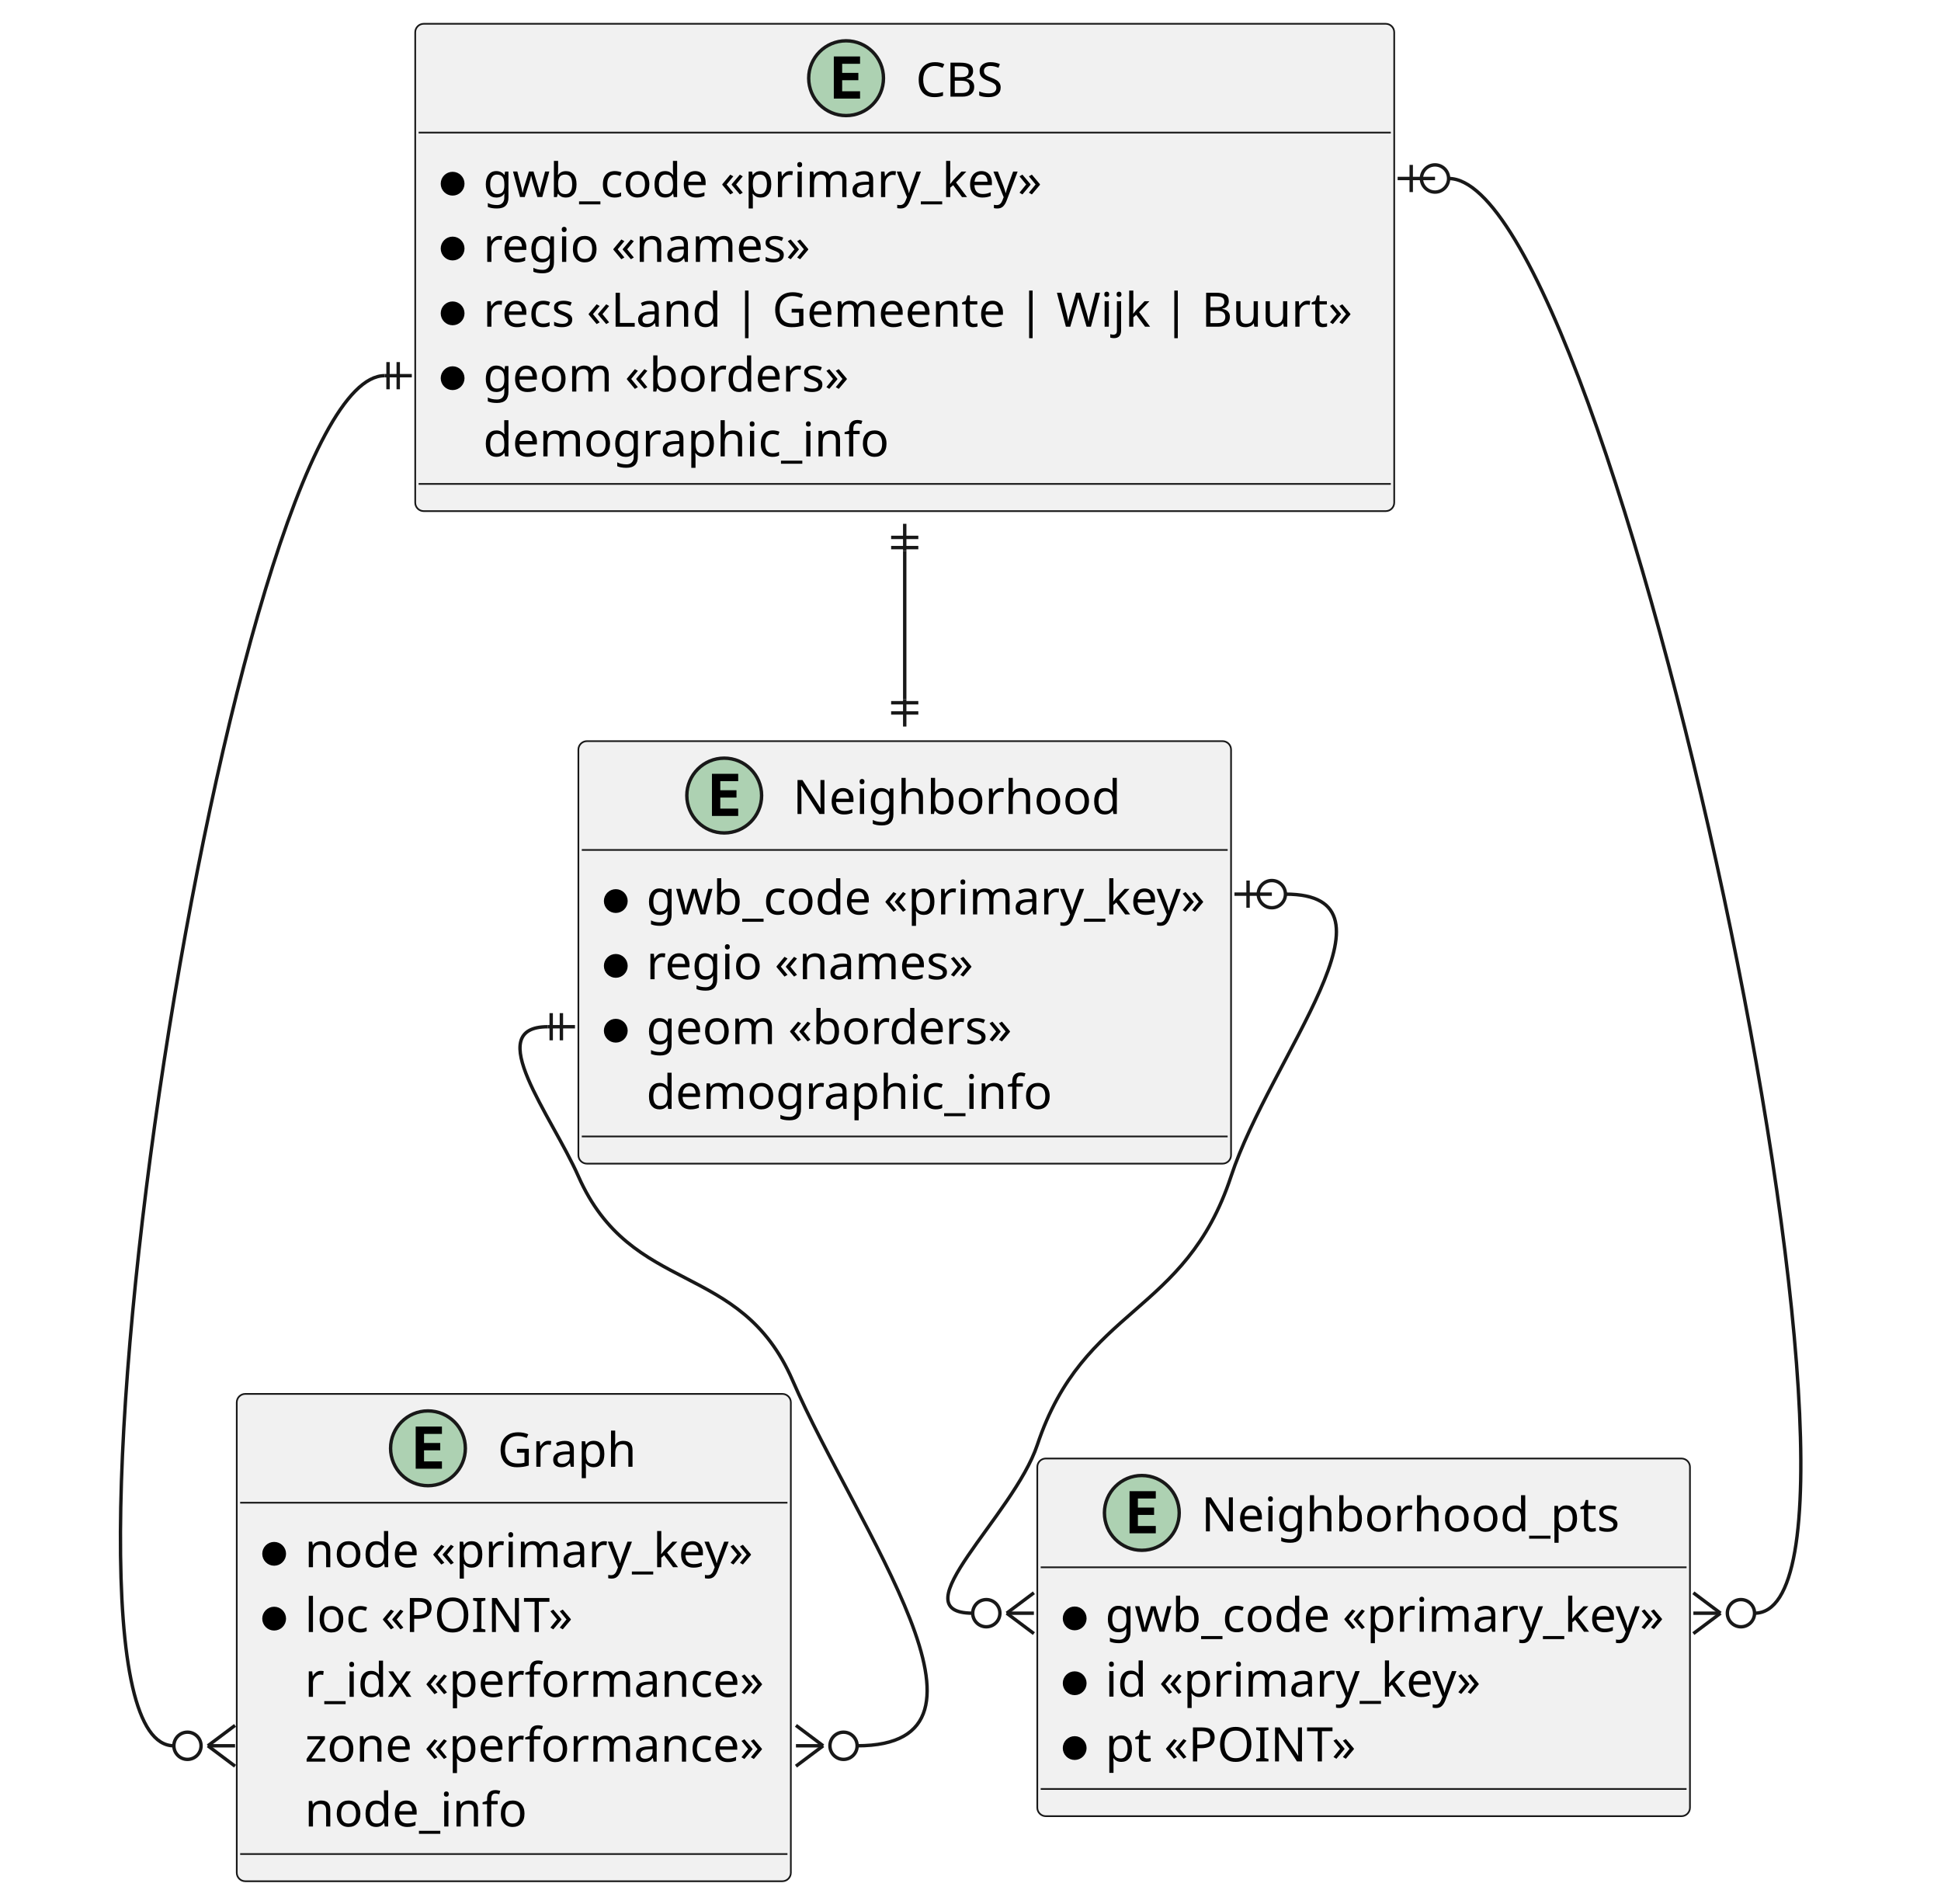
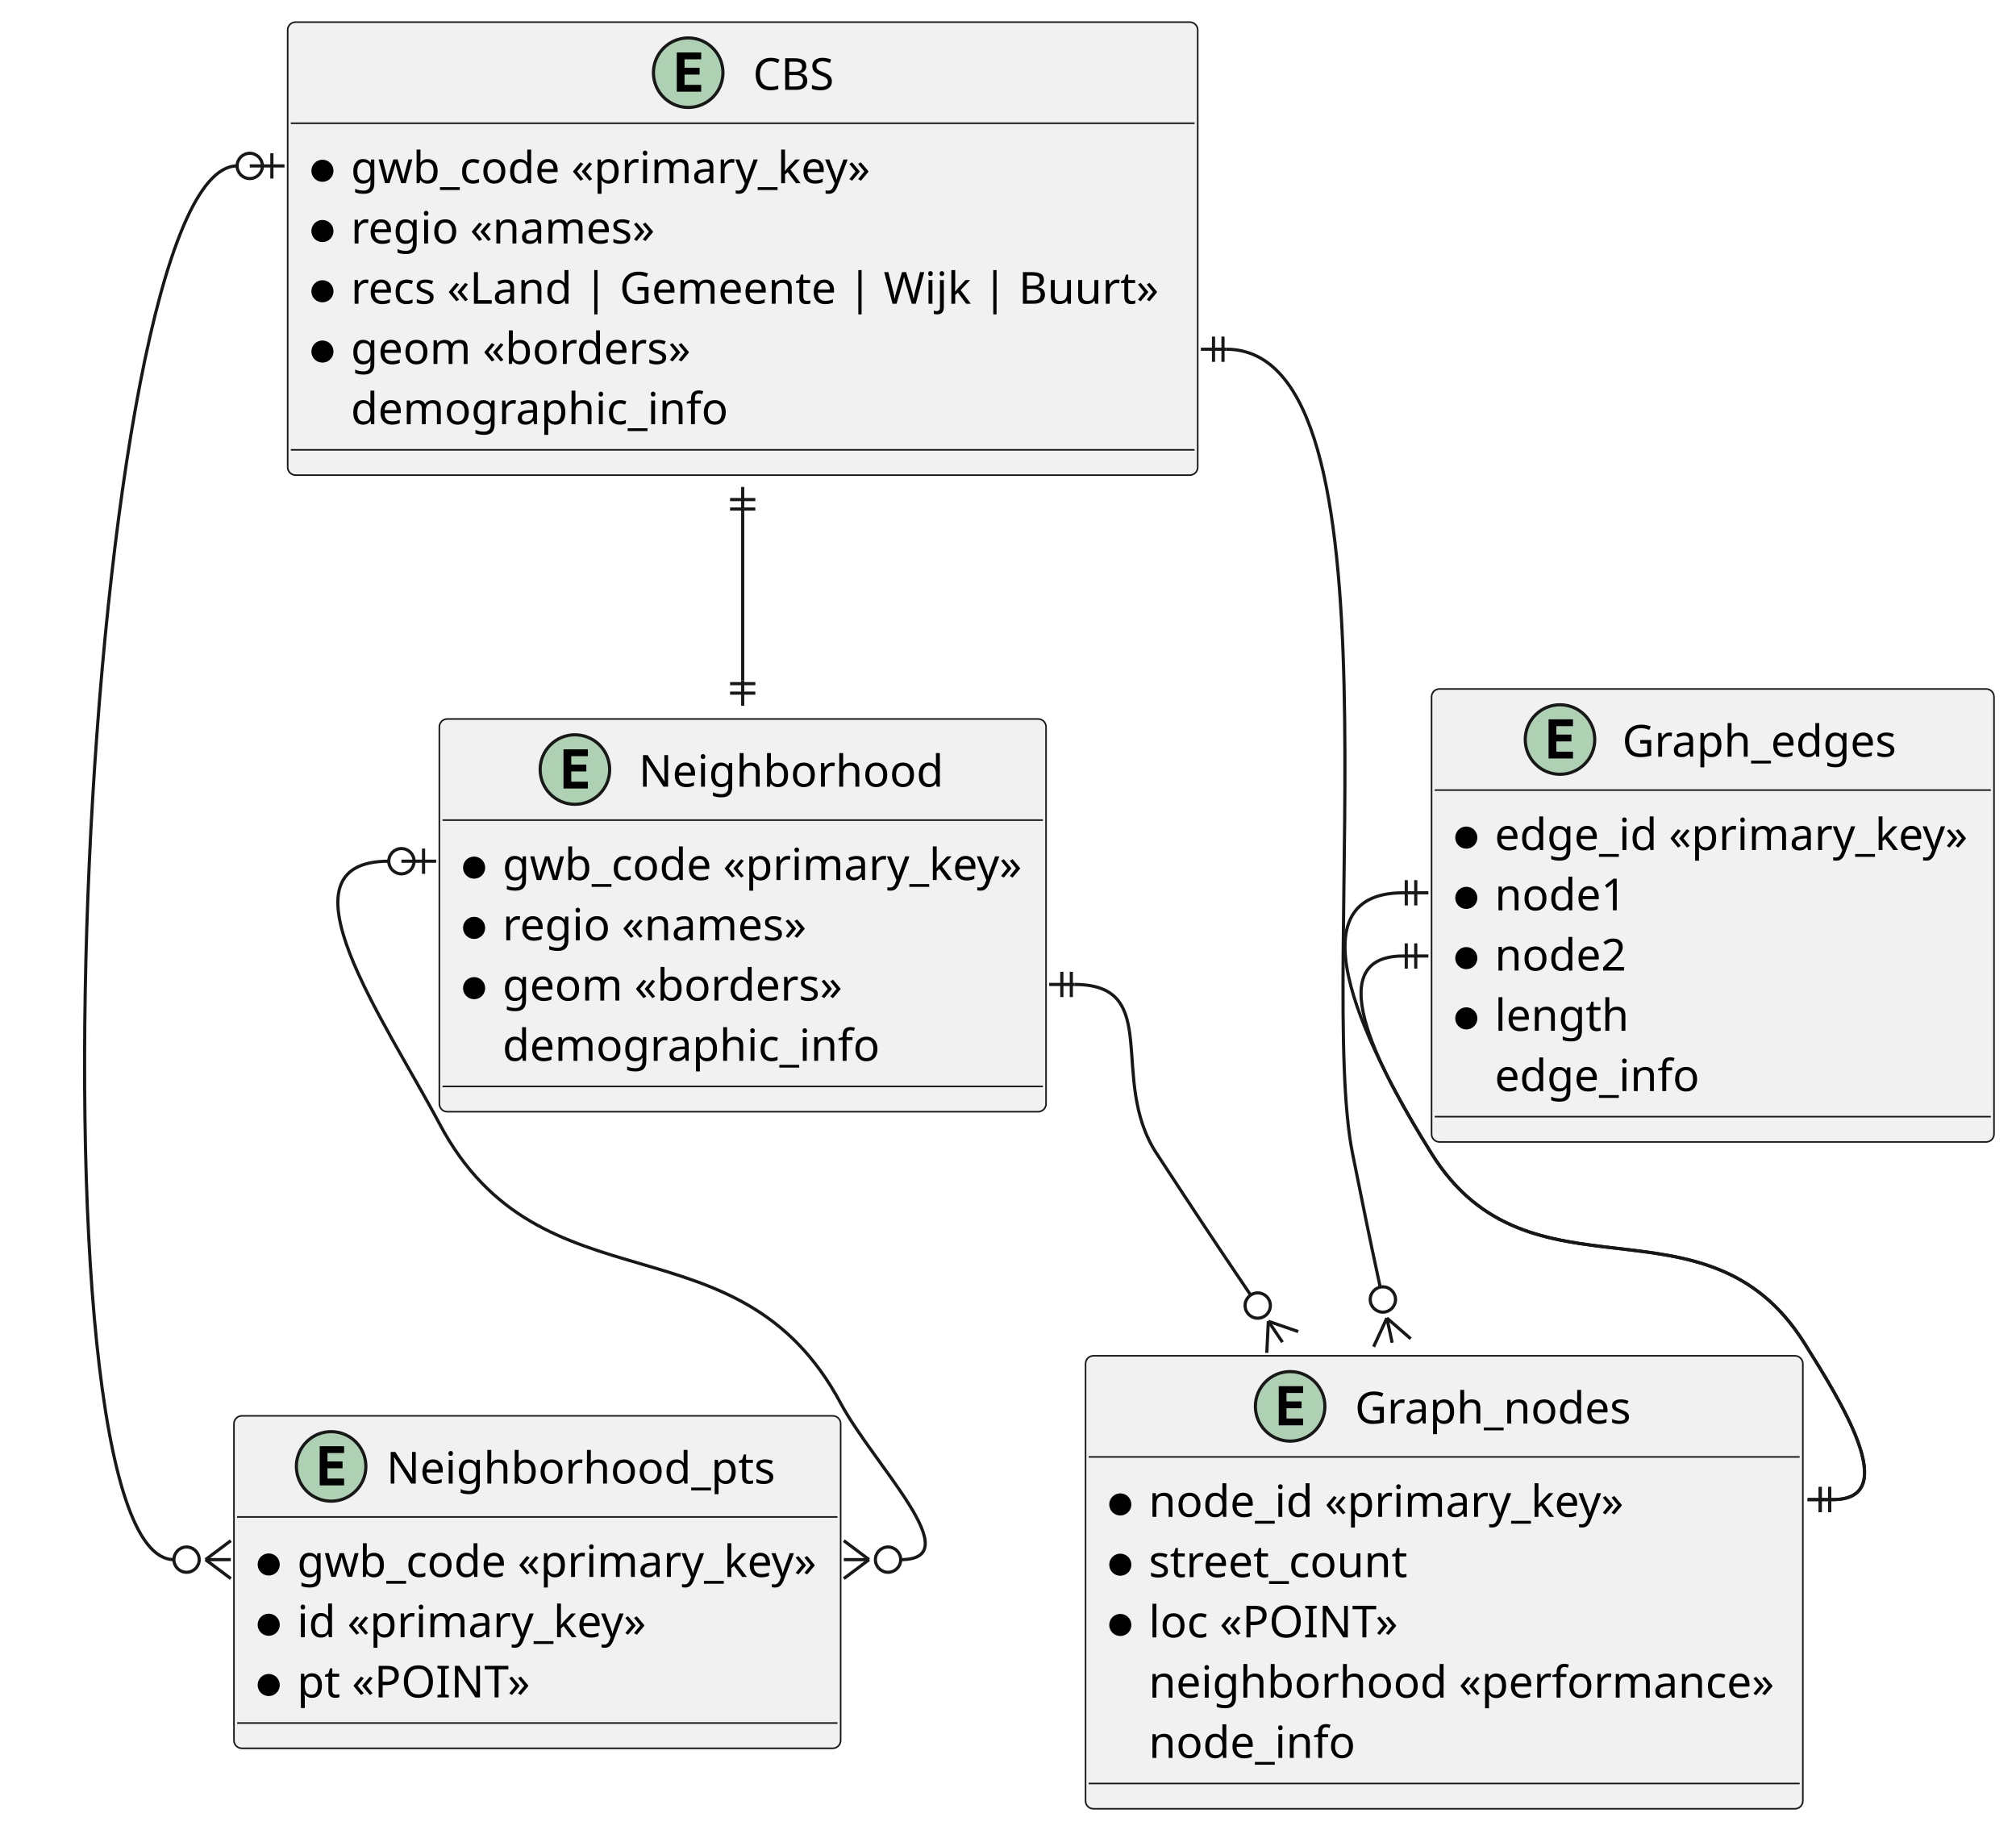
- <svg xmlns="http://www.w3.org/2000/svg" contentStyleType="text/css" height="560px" preserveAspectRatio="none" style="width:571px;height:560px;background:#FFFFFF;" version="1.1" viewBox="0 0 571 560" width="571px" zoomAndPan="magnify">
+ <svg xmlns="http://www.w3.org/2000/svg" contentStyleType="text/css" height="579px" preserveAspectRatio="none" style="width:638px;height:579px;background:#FFFFFF;" version="1.1" viewBox="0 0 638 579" width="638px" zoomAndPan="magnify">
  <defs />
  <g>
    <g id="elem_CBS">
-       <rect codeLine="7" fill="#F1F1F1" height="143.34" id="CBS" rx="2.5" ry="2.5" style="stroke:#181818;stroke-width:0.5;" width="288" x="122.15" y="7" />
-       <ellipse cx="248.9" cy="23" fill="#ADD1B2" rx="11" ry="11" style="stroke:#181818;stroke-width:1.0;" />
-       <path d="M253.009,29 L245.291,29 L245.291,16.609 L253.009,16.609 L253.009,18.766 L247.744,18.766 L247.744,21.438 L252.509,21.438 L252.509,23.594 L247.744,23.594 L247.744,26.844 L253.009,26.844 L253.009,29 Z " fill="#000000" />
-       <text fill="#000000" font-family="sans-serif" font-size="14" lengthAdjust="spacing" textLength="26" x="269.4" y="28.432">CBS</text>
-       <line style="stroke:#181818;stroke-width:0.5;" x1="123.15" x2="409.15" y1="39" y2="39" />
-       <ellipse cx="133.15" cy="54.034" fill="#000000" rx="3" ry="3" style="stroke:#000000;stroke-width:1.0;" />
-       <text fill="#000000" font-family="sans-serif" font-size="14" lengthAdjust="spacing" textLength="166" x="142.15" y="57.966">gwb_code «primary_key»</text>
-       <ellipse cx="133.15" cy="73.102" fill="#000000" rx="3" ry="3" style="stroke:#000000;stroke-width:1.0;" />
-       <text fill="#000000" font-family="sans-serif" font-size="14" lengthAdjust="spacing" textLength="98" x="142.15" y="77.034">regio «names»</text>
-       <ellipse cx="133.15" cy="92.17" fill="#000000" rx="3" ry="3" style="stroke:#000000;stroke-width:1.0;" />
-       <text fill="#000000" font-family="sans-serif" font-size="14" lengthAdjust="spacing" textLength="262" x="142.15" y="96.102">recs «Land | Gemeente | Wijk | Buurt»</text>
-       <ellipse cx="133.15" cy="111.238" fill="#000000" rx="3" ry="3" style="stroke:#000000;stroke-width:1.0;" />
-       <text fill="#000000" font-family="sans-serif" font-size="14" lengthAdjust="spacing" textLength="109" x="142.15" y="115.17">geom «borders»</text>
-       <text fill="#000000" font-family="sans-serif" font-size="14" lengthAdjust="spacing" textLength="122" x="142.15" y="134.238">demographic_info</text>
-       <line style="stroke:#181818;stroke-width:0.5;" x1="123.15" x2="409.15" y1="142.34" y2="142.34" />
+       <rect codeLine="7" fill="#F1F1F1" height="143.34" id="CBS" rx="2.5" ry="2.5" style="stroke:#181818;stroke-width:0.5;" width="288" x="91.04" y="7" />
+       <ellipse cx="217.79" cy="23" fill="#ADD1B2" rx="11" ry="11" style="stroke:#181818;stroke-width:1.0;" />
+       <path d="M221.899,29 L214.181,29 L214.181,16.609 L221.899,16.609 L221.899,18.766 L216.634,18.766 L216.634,21.438 L221.399,21.438 L221.399,23.594 L216.634,23.594 L216.634,26.844 L221.899,26.844 L221.899,29 Z " fill="#000000" />
+       <text fill="#000000" font-family="sans-serif" font-size="14" lengthAdjust="spacing" textLength="26" x="238.29" y="28.432">CBS</text>
+       <line style="stroke:#181818;stroke-width:0.5;" x1="92.04" x2="378.04" y1="39" y2="39" />
+       <ellipse cx="102.04" cy="54.034" fill="#000000" rx="3" ry="3" style="stroke:#000000;stroke-width:1.0;" />
+       <text fill="#000000" font-family="sans-serif" font-size="14" lengthAdjust="spacing" textLength="166" x="111.04" y="57.966">gwb_code «primary_key»</text>
+       <ellipse cx="102.04" cy="73.102" fill="#000000" rx="3" ry="3" style="stroke:#000000;stroke-width:1.0;" />
+       <text fill="#000000" font-family="sans-serif" font-size="14" lengthAdjust="spacing" textLength="98" x="111.04" y="77.034">regio «names»</text>
+       <ellipse cx="102.04" cy="92.17" fill="#000000" rx="3" ry="3" style="stroke:#000000;stroke-width:1.0;" />
+       <text fill="#000000" font-family="sans-serif" font-size="14" lengthAdjust="spacing" textLength="262" x="111.04" y="96.102">recs «Land | Gemeente | Wijk | Buurt»</text>
+       <ellipse cx="102.04" cy="111.238" fill="#000000" rx="3" ry="3" style="stroke:#000000;stroke-width:1.0;" />
+       <text fill="#000000" font-family="sans-serif" font-size="14" lengthAdjust="spacing" textLength="109" x="111.04" y="115.17">geom «borders»</text>
+       <text fill="#000000" font-family="sans-serif" font-size="14" lengthAdjust="spacing" textLength="122" x="111.04" y="134.238">demographic_info</text>
+       <line style="stroke:#181818;stroke-width:0.5;" x1="92.04" x2="378.04" y1="142.34" y2="142.34" />
    </g>
-     <g id="elem_Graph">
-       <rect codeLine="16" fill="#F1F1F1" height="143.34" id="Graph" rx="2.5" ry="2.5" style="stroke:#181818;stroke-width:0.5;" width="163" x="69.65" y="410" />
-       <ellipse cx="125.9" cy="426" fill="#ADD1B2" rx="11" ry="11" style="stroke:#181818;stroke-width:1.0;" />
-       <path d="M130.009,432 L122.291,432 L122.291,419.609 L130.009,419.609 L130.009,421.766 L124.744,421.766 L124.744,424.438 L129.509,424.438 L129.509,426.594 L124.744,426.594 L124.744,429.844 L130.009,429.844 L130.009,432 Z " fill="#000000" />
-       <text fill="#000000" font-family="sans-serif" font-size="14" lengthAdjust="spacing" textLength="42" x="146.4" y="431.432">Graph</text>
-       <line style="stroke:#181818;stroke-width:0.5;" x1="70.65" x2="231.65" y1="442" y2="442" />
-       <ellipse cx="80.65" cy="457.034" fill="#000000" rx="3" ry="3" style="stroke:#000000;stroke-width:1.0;" />
-       <text fill="#000000" font-family="sans-serif" font-size="14" lengthAdjust="spacing" textLength="133" x="89.65" y="460.966">node «primary_key»</text>
-       <ellipse cx="80.65" cy="476.102" fill="#000000" rx="3" ry="3" style="stroke:#000000;stroke-width:1.0;" />
-       <text fill="#000000" font-family="sans-serif" font-size="14" lengthAdjust="spacing" textLength="80" x="89.65" y="480.034">loc «POINT»</text>
-       <text fill="#000000" font-family="sans-serif" font-size="14" lengthAdjust="spacing" textLength="137" x="89.65" y="499.102">r_idx «performance»</text>
-       <text fill="#000000" font-family="sans-serif" font-size="14" lengthAdjust="spacing" textLength="137" x="89.65" y="518.17">zone «performance»</text>
-       <text fill="#000000" font-family="sans-serif" font-size="14" lengthAdjust="spacing" textLength="66" x="89.65" y="537.238">node_info</text>
-       <line style="stroke:#181818;stroke-width:0.5;" x1="70.65" x2="231.65" y1="545.34" y2="545.34" />
+     <g id="elem_Graph_nodes">
+       <rect codeLine="16" fill="#F1F1F1" height="143.34" id="Graph_nodes" rx="2.5" ry="2.5" style="stroke:#181818;stroke-width:0.5;" width="227" x="343.54" y="429" />
+       <ellipse cx="408.29" cy="445" fill="#ADD1B2" rx="11" ry="11" style="stroke:#181818;stroke-width:1.0;" />
+       <path d="M412.399,451 L404.681,451 L404.681,438.609 L412.399,438.609 L412.399,440.766 L407.134,440.766 L407.134,443.438 L411.899,443.438 L411.899,445.594 L407.134,445.594 L407.134,448.844 L412.399,448.844 L412.399,451 Z " fill="#000000" />
+       <text fill="#000000" font-family="sans-serif" font-size="14" lengthAdjust="spacing" textLength="89" x="428.79" y="450.432">Graph_nodes</text>
+       <line style="stroke:#181818;stroke-width:0.5;" x1="344.54" x2="569.54" y1="461" y2="461" />
+       <ellipse cx="354.54" cy="476.034" fill="#000000" rx="3" ry="3" style="stroke:#000000;stroke-width:1.0;" />
+       <text fill="#000000" font-family="sans-serif" font-size="14" lengthAdjust="spacing" textLength="152" x="363.54" y="479.966">node_id «primary_key»</text>
+       <ellipse cx="354.54" cy="495.102" fill="#000000" rx="3" ry="3" style="stroke:#000000;stroke-width:1.0;" />
+       <text fill="#000000" font-family="sans-serif" font-size="14" lengthAdjust="spacing" textLength="83" x="363.54" y="499.034">street_count</text>
+       <ellipse cx="354.54" cy="514.17" fill="#000000" rx="3" ry="3" style="stroke:#000000;stroke-width:1.0;" />
+       <text fill="#000000" font-family="sans-serif" font-size="14" lengthAdjust="spacing" textLength="80" x="363.54" y="518.102">loc «POINT»</text>
+       <text fill="#000000" font-family="sans-serif" font-size="14" lengthAdjust="spacing" textLength="201" x="363.54" y="537.17">neighborhood «performance»</text>
+       <text fill="#000000" font-family="sans-serif" font-size="14" lengthAdjust="spacing" textLength="66" x="363.54" y="556.238">node_info</text>
+       <line style="stroke:#181818;stroke-width:0.5;" x1="344.54" x2="569.54" y1="564.34" y2="564.34" />
+     </g>
+     <g id="elem_Graph_edges">
+       <rect codeLine="24" fill="#F1F1F1" height="143.34" id="Graph_edges" rx="2.5" ry="2.5" style="stroke:#181818;stroke-width:0.5;" width="178" x="453.04" y="218" />
+       <ellipse cx="493.69" cy="234" fill="#ADD1B2" rx="11" ry="11" style="stroke:#181818;stroke-width:1.0;" />
+       <path d="M497.799,240 L490.081,240 L490.081,227.609 L497.799,227.609 L497.799,229.766 L492.534,229.766 L492.534,232.438 L497.299,232.438 L497.299,234.594 L492.534,234.594 L492.534,237.844 L497.799,237.844 L497.799,240 Z " fill="#000000" />
+       <text fill="#000000" font-family="sans-serif" font-size="14" lengthAdjust="spacing" textLength="89" x="513.39" y="239.432">Graph_edges</text>
+       <line style="stroke:#181818;stroke-width:0.5;" x1="454.04" x2="630.04" y1="250" y2="250" />
+       <ellipse cx="464.04" cy="265.034" fill="#000000" rx="3" ry="3" style="stroke:#000000;stroke-width:1.0;" />
+       <text fill="#000000" font-family="sans-serif" font-size="14" lengthAdjust="spacing" textLength="152" x="473.04" y="268.966">edge_id «primary_key»</text>
+       <ellipse cx="464.04" cy="284.102" fill="#000000" rx="3" ry="3" style="stroke:#000000;stroke-width:1.0;" />
+       <text fill="#000000" font-family="sans-serif" font-size="14" lengthAdjust="spacing" textLength="42" x="473.04" y="288.034">node1</text>
+       <ellipse cx="464.04" cy="303.17" fill="#000000" rx="3" ry="3" style="stroke:#000000;stroke-width:1.0;" />
+       <text fill="#000000" font-family="sans-serif" font-size="14" lengthAdjust="spacing" textLength="42" x="473.04" y="307.102">node2</text>
+       <ellipse cx="464.04" cy="322.238" fill="#000000" rx="3" ry="3" style="stroke:#000000;stroke-width:1.0;" />
+       <text fill="#000000" font-family="sans-serif" font-size="14" lengthAdjust="spacing" textLength="44" x="473.04" y="326.17">length</text>
+       <text fill="#000000" font-family="sans-serif" font-size="14" lengthAdjust="spacing" textLength="66" x="473.04" y="345.238">edge_info</text>
+       <line style="stroke:#181818;stroke-width:0.5;" x1="454.04" x2="630.04" y1="353.34" y2="353.34" />
    </g>
    <g id="elem_Neighborhood_pts">
-       <rect codeLine="26" fill="#F1F1F1" height="105.204" id="Neighborhood_pts" rx="2.5" ry="2.5" style="stroke:#181818;stroke-width:0.5;" width="192" x="305.15" y="429" />
-       <ellipse cx="335.9" cy="445" fill="#ADD1B2" rx="11" ry="11" style="stroke:#181818;stroke-width:1.0;" />
-       <path d="M340.009,451 L332.291,451 L332.291,438.609 L340.009,438.609 L340.009,440.766 L334.744,440.766 L334.744,443.438 L339.509,443.438 L339.509,445.594 L334.744,445.594 L334.744,448.844 L340.009,448.844 L340.009,451 Z " fill="#000000" />
-       <text fill="#000000" font-family="sans-serif" font-size="14" lengthAdjust="spacing" textLength="125" x="353.4" y="450.432">Neighborhood_pts</text>
-       <line style="stroke:#181818;stroke-width:0.5;" x1="306.15" x2="496.15" y1="461" y2="461" />
-       <ellipse cx="316.15" cy="476.034" fill="#000000" rx="3" ry="3" style="stroke:#000000;stroke-width:1.0;" />
-       <text fill="#000000" font-family="sans-serif" font-size="14" lengthAdjust="spacing" textLength="166" x="325.15" y="479.966">gwb_code «primary_key»</text>
-       <ellipse cx="316.15" cy="495.102" fill="#000000" rx="3" ry="3" style="stroke:#000000;stroke-width:1.0;" />
-       <text fill="#000000" font-family="sans-serif" font-size="14" lengthAdjust="spacing" textLength="112" x="325.15" y="499.034">id «primary_key»</text>
-       <ellipse cx="316.15" cy="514.17" fill="#000000" rx="3" ry="3" style="stroke:#000000;stroke-width:1.0;" />
-       <text fill="#000000" font-family="sans-serif" font-size="14" lengthAdjust="spacing" textLength="75" x="325.15" y="518.102">pt «POINT»</text>
-       <line style="stroke:#181818;stroke-width:0.5;" x1="306.15" x2="496.15" y1="526.204" y2="526.204" />
+       <rect codeLine="35" fill="#F1F1F1" height="105.204" id="Neighborhood_pts" rx="2.5" ry="2.5" style="stroke:#181818;stroke-width:0.5;" width="192" x="74.04" y="448" />
+       <ellipse cx="104.79" cy="464" fill="#ADD1B2" rx="11" ry="11" style="stroke:#181818;stroke-width:1.0;" />
+       <path d="M108.899,470 L101.181,470 L101.181,457.609 L108.899,457.609 L108.899,459.766 L103.634,459.766 L103.634,462.438 L108.399,462.438 L108.399,464.594 L103.634,464.594 L103.634,467.844 L108.899,467.844 L108.899,470 Z " fill="#000000" />
+       <text fill="#000000" font-family="sans-serif" font-size="14" lengthAdjust="spacing" textLength="125" x="122.29" y="469.432">Neighborhood_pts</text>
+       <line style="stroke:#181818;stroke-width:0.5;" x1="75.04" x2="265.04" y1="480" y2="480" />
+       <ellipse cx="85.04" cy="495.034" fill="#000000" rx="3" ry="3" style="stroke:#000000;stroke-width:1.0;" />
+       <text fill="#000000" font-family="sans-serif" font-size="14" lengthAdjust="spacing" textLength="166" x="94.04" y="498.966">gwb_code «primary_key»</text>
+       <ellipse cx="85.04" cy="514.102" fill="#000000" rx="3" ry="3" style="stroke:#000000;stroke-width:1.0;" />
+       <text fill="#000000" font-family="sans-serif" font-size="14" lengthAdjust="spacing" textLength="112" x="94.04" y="518.034">id «primary_key»</text>
+       <ellipse cx="85.04" cy="533.17" fill="#000000" rx="3" ry="3" style="stroke:#000000;stroke-width:1.0;" />
+       <text fill="#000000" font-family="sans-serif" font-size="14" lengthAdjust="spacing" textLength="75" x="94.04" y="537.102">pt «POINT»</text>
+       <line style="stroke:#181818;stroke-width:0.5;" x1="75.04" x2="265.04" y1="545.204" y2="545.204" />
    </g>
    <g id="elem_Neighborhood">
-       <rect codeLine="38" fill="#F1F1F1" height="124.272" id="Neighborhood" rx="2.5" ry="2.5" style="stroke:#181818;stroke-width:0.5;" width="192" x="170.15" y="218" />
-       <ellipse cx="213.05" cy="234" fill="#ADD1B2" rx="11" ry="11" style="stroke:#181818;stroke-width:1.0;" />
-       <path d="M217.159,240 L209.441,240 L209.441,227.609 L217.159,227.609 L217.159,229.766 L211.894,229.766 L211.894,232.438 L216.659,232.438 L216.659,234.594 L211.894,234.594 L211.894,237.844 L217.159,237.844 L217.159,240 Z " fill="#000000" />
-       <text fill="#000000" font-family="sans-serif" font-size="14" lengthAdjust="spacing" textLength="98" x="233.25" y="239.432">Neighborhood</text>
-       <line style="stroke:#181818;stroke-width:0.5;" x1="171.15" x2="361.15" y1="250" y2="250" />
-       <ellipse cx="181.15" cy="265.034" fill="#000000" rx="3" ry="3" style="stroke:#000000;stroke-width:1.0;" />
-       <text fill="#000000" font-family="sans-serif" font-size="14" lengthAdjust="spacing" textLength="166" x="190.15" y="268.966">gwb_code «primary_key»</text>
-       <ellipse cx="181.15" cy="284.102" fill="#000000" rx="3" ry="3" style="stroke:#000000;stroke-width:1.0;" />
-       <text fill="#000000" font-family="sans-serif" font-size="14" lengthAdjust="spacing" textLength="98" x="190.15" y="288.034">regio «names»</text>
-       <ellipse cx="181.15" cy="303.17" fill="#000000" rx="3" ry="3" style="stroke:#000000;stroke-width:1.0;" />
-       <text fill="#000000" font-family="sans-serif" font-size="14" lengthAdjust="spacing" textLength="109" x="190.15" y="307.102">geom «borders»</text>
-       <text fill="#000000" font-family="sans-serif" font-size="14" lengthAdjust="spacing" textLength="122" x="190.15" y="326.17">demographic_info</text>
-       <line style="stroke:#181818;stroke-width:0.5;" x1="171.15" x2="361.15" y1="334.272" y2="334.272" />
+       <rect codeLine="47" fill="#F1F1F1" height="124.272" id="Neighborhood" rx="2.5" ry="2.5" style="stroke:#181818;stroke-width:0.5;" width="192" x="139.04" y="227.5" />
+       <ellipse cx="181.94" cy="243.5" fill="#ADD1B2" rx="11" ry="11" style="stroke:#181818;stroke-width:1.0;" />
+       <path d="M186.049,249.5 L178.331,249.5 L178.331,237.109 L186.049,237.109 L186.049,239.266 L180.784,239.266 L180.784,241.938 L185.549,241.938 L185.549,244.094 L180.784,244.094 L180.784,247.344 L186.049,247.344 L186.049,249.5 Z " fill="#000000" />
+       <text fill="#000000" font-family="sans-serif" font-size="14" lengthAdjust="spacing" textLength="98" x="202.14" y="248.932">Neighborhood</text>
+       <line style="stroke:#181818;stroke-width:0.5;" x1="140.04" x2="330.04" y1="259.5" y2="259.5" />
+       <ellipse cx="150.04" cy="274.534" fill="#000000" rx="3" ry="3" style="stroke:#000000;stroke-width:1.0;" />
+       <text fill="#000000" font-family="sans-serif" font-size="14" lengthAdjust="spacing" textLength="166" x="159.04" y="278.466">gwb_code «primary_key»</text>
+       <ellipse cx="150.04" cy="293.602" fill="#000000" rx="3" ry="3" style="stroke:#000000;stroke-width:1.0;" />
+       <text fill="#000000" font-family="sans-serif" font-size="14" lengthAdjust="spacing" textLength="98" x="159.04" y="297.534">regio «names»</text>
+       <ellipse cx="150.04" cy="312.67" fill="#000000" rx="3" ry="3" style="stroke:#000000;stroke-width:1.0;" />
+       <text fill="#000000" font-family="sans-serif" font-size="14" lengthAdjust="spacing" textLength="109" x="159.04" y="316.602">geom «borders»</text>
+       <text fill="#000000" font-family="sans-serif" font-size="14" lengthAdjust="spacing" textLength="122" x="159.04" y="335.67">demographic_info</text>
+       <line style="stroke:#181818;stroke-width:0.5;" x1="140.04" x2="330.04" y1="343.772" y2="343.772" />
    </g>
    <g id="link_CBS_Neighborhood">
-       <path codeLine="50" d="M266.15,162.07 C266.15,181.66 266.15,186.64 266.15,205.7 " fill="none" id="CBS-Neighborhood" style="stroke:#181818;stroke-width:1.0;" />
-       <line style="stroke:#181818;stroke-width:1.0;" x1="262.15" x2="270.15" y1="158.07" y2="158.07" />
-       <line style="stroke:#181818;stroke-width:1.0;" x1="262.15" x2="270.15" y1="161.07" y2="161.07" />
-       <line style="stroke:#181818;stroke-width:1.0;" x1="266.15" x2="266.15" y1="162.07" y2="154.07" />
-       <line style="stroke:#181818;stroke-width:1.0;" x1="270.15" x2="262.15" y1="209.7" y2="209.7" />
-       <line style="stroke:#181818;stroke-width:1.0;" x1="270.15" x2="262.15" y1="206.7" y2="206.7" />
-       <line style="stroke:#181818;stroke-width:1.0;" x1="266.15" x2="266.15" y1="205.7" y2="213.7" />
+       <path codeLine="59" d="M235.04,162.07 C235.04,184.69 235.04,193.36 235.04,215.32 " fill="none" id="CBS-Neighborhood" style="stroke:#181818;stroke-width:1.0;" />
+       <line style="stroke:#181818;stroke-width:1.0;" x1="231.04" x2="239.04" y1="158.07" y2="158.07" />
+       <line style="stroke:#181818;stroke-width:1.0;" x1="231.04" x2="239.04" y1="161.07" y2="161.07" />
+       <line style="stroke:#181818;stroke-width:1.0;" x1="235.04" x2="235.04" y1="162.07" y2="154.07" />
+       <line style="stroke:#181818;stroke-width:1.0;" x1="239.04" x2="231.04" y1="219.32" y2="219.32" />
+       <line style="stroke:#181818;stroke-width:1.0;" x1="239.04" x2="231.04" y1="216.32" y2="216.32" />
+       <line style="stroke:#181818;stroke-width:1.0;" x1="235.04" x2="235.04" y1="215.32" y2="223.32" />
    </g>
    <g id="link_CBS_Neighborhood_pts">
-       <path codeLine="51" d="M426.15,52.5 C474.02,52.5 564.02,474.5 516.15,474.5 " fill="none" id="CBS-Neighborhood_pts" style="stroke:#181818;stroke-width:1.0;" />
-       <line style="stroke:#181818;stroke-width:1.0;" x1="422.15" x2="411.15" y1="52.5" y2="52.5" />
-       <ellipse cx="422.15" cy="52.5" fill="none" rx="4" ry="4" style="stroke:#181818;stroke-width:1.0;" />
-       <line style="stroke:#181818;stroke-width:1.0;" x1="415.15" x2="415.15" y1="56.5" y2="48.5" />
-       <line style="stroke:#181818;stroke-width:1.0;" x1="506.15" x2="498.15" y1="474.5" y2="480.5" />
-       <line style="stroke:#181818;stroke-width:1.0;" x1="506.15" x2="498.15" y1="474.5" y2="468.5" />
-       <line style="stroke:#181818;stroke-width:1.0;" x1="506.15" x2="498.15" y1="474.5" y2="474.5" />
-       <ellipse cx="512.15" cy="474.5" fill="none" rx="4" ry="4" style="stroke:#181818;stroke-width:1.0;" />
+       <path codeLine="60" d="M75.04,52.5 C26,52.5 6,493.5 55.04,493.5 " fill="none" id="CBS-Neighborhood_pts" style="stroke:#181818;stroke-width:1.0;" />
+       <line style="stroke:#181818;stroke-width:1.0;" x1="79.04" x2="90.04" y1="52.5" y2="52.5" />
+       <ellipse cx="79.04" cy="52.5" fill="none" rx="4" ry="4" style="stroke:#181818;stroke-width:1.0;" />
+       <line style="stroke:#181818;stroke-width:1.0;" x1="86.04" x2="86.04" y1="48.5" y2="56.5" />
+       <line style="stroke:#181818;stroke-width:1.0;" x1="65.04" x2="73.04" y1="493.5" y2="487.5" />
+       <line style="stroke:#181818;stroke-width:1.0;" x1="65.04" x2="73.04" y1="493.5" y2="499.5" />
+       <line style="stroke:#181818;stroke-width:1.0;" x1="65.04" x2="73.04" y1="493.5" y2="493.5" />
+       <ellipse cx="59.04" cy="493.5" fill="none" rx="4" ry="4" style="stroke:#181818;stroke-width:1.0;" />
    </g>
    <g id="link_Neighborhood_Neighborhood_pts">
-       <path codeLine="52" d="M378.15,263 C415.04,263 373.7,310.96 362.15,346 C348.59,387.12 318.87,383.94 305.15,425 C298.17,445.87 264.14,474.5 286.15,474.5 " fill="none" id="Neighborhood-Neighborhood_pts" style="stroke:#181818;stroke-width:1.0;" />
-       <line style="stroke:#181818;stroke-width:1.0;" x1="374.15" x2="363.15" y1="263" y2="263" />
-       <ellipse cx="374.15" cy="263" fill="none" rx="4" ry="4" style="stroke:#181818;stroke-width:1.0;" />
-       <line style="stroke:#181818;stroke-width:1.0;" x1="367.15" x2="367.15" y1="267" y2="259" />
-       <line style="stroke:#181818;stroke-width:1.0;" x1="296.15" x2="304.15" y1="474.5" y2="468.5" />
-       <line style="stroke:#181818;stroke-width:1.0;" x1="296.15" x2="304.15" y1="474.5" y2="480.5" />
-       <line style="stroke:#181818;stroke-width:1.0;" x1="296.15" x2="304.15" y1="474.5" y2="474.5" />
-       <ellipse cx="290.15" cy="474.5" fill="none" rx="4" ry="4" style="stroke:#181818;stroke-width:1.0;" />
+       <path codeLine="61" d="M123.04,272.5 C86.14,272.5 121.77,322.9 139.04,355.5 C171.24,416.3 233.59,383.34 266.04,444 C276.42,463.4 307.04,493.5 285.04,493.5 " fill="none" id="Neighborhood-Neighborhood_pts" style="stroke:#181818;stroke-width:1.0;" />
+       <line style="stroke:#181818;stroke-width:1.0;" x1="127.04" x2="138.04" y1="272.5" y2="272.5" />
+       <ellipse cx="127.04" cy="272.5" fill="none" rx="4" ry="4" style="stroke:#181818;stroke-width:1.0;" />
+       <line style="stroke:#181818;stroke-width:1.0;" x1="134.04" x2="134.04" y1="268.5" y2="276.5" />
+       <line style="stroke:#181818;stroke-width:1.0;" x1="275.04" x2="267.04" y1="493.5" y2="499.5" />
+       <line style="stroke:#181818;stroke-width:1.0;" x1="275.04" x2="267.04" y1="493.5" y2="487.5" />
+       <line style="stroke:#181818;stroke-width:1.0;" x1="275.04" x2="267.04" y1="493.5" y2="493.5" />
+       <ellipse cx="281.04" cy="493.5" fill="none" rx="4" ry="4" style="stroke:#181818;stroke-width:1.0;" />
    </g>
-     <g id="link_CBS_Graph">
-       <path codeLine="54" d="M113.15,110.5 C68,110.5 6,513.5 51.15,513.5 " fill="none" id="CBS-Graph" style="stroke:#181818;stroke-width:1.0;" />
-       <line style="stroke:#181818;stroke-width:1.0;" x1="117.15" x2="117.15" y1="106.5" y2="114.5" />
-       <line style="stroke:#181818;stroke-width:1.0;" x1="114.15" x2="114.15" y1="106.5" y2="114.5" />
-       <line style="stroke:#181818;stroke-width:1.0;" x1="113.15" x2="121.15" y1="110.5" y2="110.5" />
-       <line style="stroke:#181818;stroke-width:1.0;" x1="61.15" x2="69.15" y1="513.5" y2="507.5" />
-       <line style="stroke:#181818;stroke-width:1.0;" x1="61.15" x2="69.15" y1="513.5" y2="519.5" />
-       <line style="stroke:#181818;stroke-width:1.0;" x1="61.15" x2="69.15" y1="513.5" y2="513.5" />
-       <ellipse cx="55.15" cy="513.5" fill="none" rx="4" ry="4" style="stroke:#181818;stroke-width:1.0;" />
+     <g id="link_CBS_Graph_nodes">
+       <path codeLine="63" d="M388.04,110.5 C445.59,110.5 416.64,308.59 428.04,365 C431.96,384.43 432.603,387.803 436.793,407.273 " fill="none" id="CBS-Graph_nodes" style="stroke:#181818;stroke-width:1.0;" />
+       <line style="stroke:#181818;stroke-width:1.0;" x1="384.04" x2="384.04" y1="114.5" y2="106.5" />
+       <line style="stroke:#181818;stroke-width:1.0;" x1="387.04" x2="387.04" y1="114.5" y2="106.5" />
+       <line style="stroke:#181818;stroke-width:1.0;" x1="388.04" x2="380.04" y1="110.5" y2="110.5" />
+       <line style="stroke:#181818;stroke-width:1.0;" x1="438.897" x2="446.446" y1="417.049" y2="423.608" />
+       <line style="stroke:#181818;stroke-width:1.0;" x1="438.897" x2="434.714" y1="417.049" y2="426.132" />
+       <line style="stroke:#181818;stroke-width:1.0;" x1="438.897" x2="440.58" y1="417.049" y2="424.87" />
+       <ellipse cx="437.635" cy="411.183" fill="none" rx="4" ry="4" style="stroke:#181818;stroke-width:1.0;" />
    </g>
-     <g id="link_Neighborhood_Graph">
-       <path codeLine="55" d="M161.15,302 C141.59,302 162.24,328.11 170.15,346 C185.78,381.36 217.75,370.53 233.15,406 C252.17,449.83 299.93,513.5 252.15,513.5 " fill="none" id="Neighborhood-Graph" style="stroke:#181818;stroke-width:1.0;" />
-       <line style="stroke:#181818;stroke-width:1.0;" x1="165.15" x2="165.15" y1="298" y2="306" />
-       <line style="stroke:#181818;stroke-width:1.0;" x1="162.15" x2="162.15" y1="298" y2="306" />
-       <line style="stroke:#181818;stroke-width:1.0;" x1="161.15" x2="169.15" y1="302" y2="302" />
-       <line style="stroke:#181818;stroke-width:1.0;" x1="242.15" x2="234.15" y1="513.5" y2="519.5" />
-       <line style="stroke:#181818;stroke-width:1.0;" x1="242.15" x2="234.15" y1="513.5" y2="507.5" />
-       <line style="stroke:#181818;stroke-width:1.0;" x1="242.15" x2="234.15" y1="513.5" y2="513.5" />
-       <ellipse cx="248.15" cy="513.5" fill="none" rx="4" ry="4" style="stroke:#181818;stroke-width:1.0;" />
+     <g id="link_Neighborhood_Graph_nodes">
+       <path codeLine="64" d="M340.04,311.5 C368.21,311.5 350.59,341.44 366.04,365 C378.79,384.45 382.701,390.416 395.791,409.786 " fill="none" id="Neighborhood-Graph_nodes" style="stroke:#181818;stroke-width:1.0;" />
+       <line style="stroke:#181818;stroke-width:1.0;" x1="336.04" x2="336.04" y1="315.5" y2="307.5" />
+       <line style="stroke:#181818;stroke-width:1.0;" x1="339.04" x2="339.04" y1="315.5" y2="307.5" />
+       <line style="stroke:#181818;stroke-width:1.0;" x1="340.04" x2="332.04" y1="311.5" y2="311.5" />
+       <line style="stroke:#181818;stroke-width:1.0;" x1="401.391" x2="410.841" y1="418.072" y2="421.341" />
+       <line style="stroke:#181818;stroke-width:1.0;" x1="401.391" x2="400.899" y1="418.072" y2="428.06" />
+       <line style="stroke:#181818;stroke-width:1.0;" x1="401.391" x2="405.87" y1="418.072" y2="424.7" />
+       <ellipse cx="398.031" cy="413.1" fill="none" rx="4" ry="4" style="stroke:#181818;stroke-width:1.0;" />
+     </g>
+     <g id="link_Graph_edges_Graph_nodes">
+       <path codeLine="66" d="M444.04,282.5 C407.37,282.5 433.67,333.86 453.04,365 C484.1,414.96 539.77,375.16 571.04,425 C582.73,443.64 602.04,474.5 580.04,474.5 " fill="none" id="Graph_edges-Graph_nodes" style="stroke:#181818;stroke-width:1.0;" />
+       <line style="stroke:#181818;stroke-width:1.0;" x1="448.04" x2="448.04" y1="278.5" y2="286.5" />
+       <line style="stroke:#181818;stroke-width:1.0;" x1="445.04" x2="445.04" y1="278.5" y2="286.5" />
+       <line style="stroke:#181818;stroke-width:1.0;" x1="444.04" x2="452.04" y1="282.5" y2="282.5" />
+       <line style="stroke:#181818;stroke-width:1.0;" x1="576.04" x2="576.04" y1="478.5" y2="470.5" />
+       <line style="stroke:#181818;stroke-width:1.0;" x1="579.04" x2="579.04" y1="478.5" y2="470.5" />
+       <line style="stroke:#181818;stroke-width:1.0;" x1="580.04" x2="572.04" y1="474.5" y2="474.5" />
+     </g>
+     <g id="link_Graph_edges_Graph_nodes">
+       <path codeLine="67" d="M444.04,302.5 C416.25,302.5 438.32,341.44 453.04,365 C484.2,414.9 539.77,375.16 571.04,425 C582.73,443.64 602.04,474.5 580.04,474.5 " fill="none" id="Graph_edges-Graph_nodes-1" style="stroke:#181818;stroke-width:1.0;" />
+       <line style="stroke:#181818;stroke-width:1.0;" x1="448.04" x2="448.04" y1="298.5" y2="306.5" />
+       <line style="stroke:#181818;stroke-width:1.0;" x1="445.04" x2="445.04" y1="298.5" y2="306.5" />
+       <line style="stroke:#181818;stroke-width:1.0;" x1="444.04" x2="452.04" y1="302.5" y2="302.5" />
+       <line style="stroke:#181818;stroke-width:1.0;" x1="576.04" x2="576.04" y1="478.5" y2="470.5" />
+       <line style="stroke:#181818;stroke-width:1.0;" x1="579.04" x2="579.04" y1="478.5" y2="470.5" />
+       <line style="stroke:#181818;stroke-width:1.0;" x1="580.04" x2="572.04" y1="474.5" y2="474.5" />
    </g>
  </g>
</svg>
